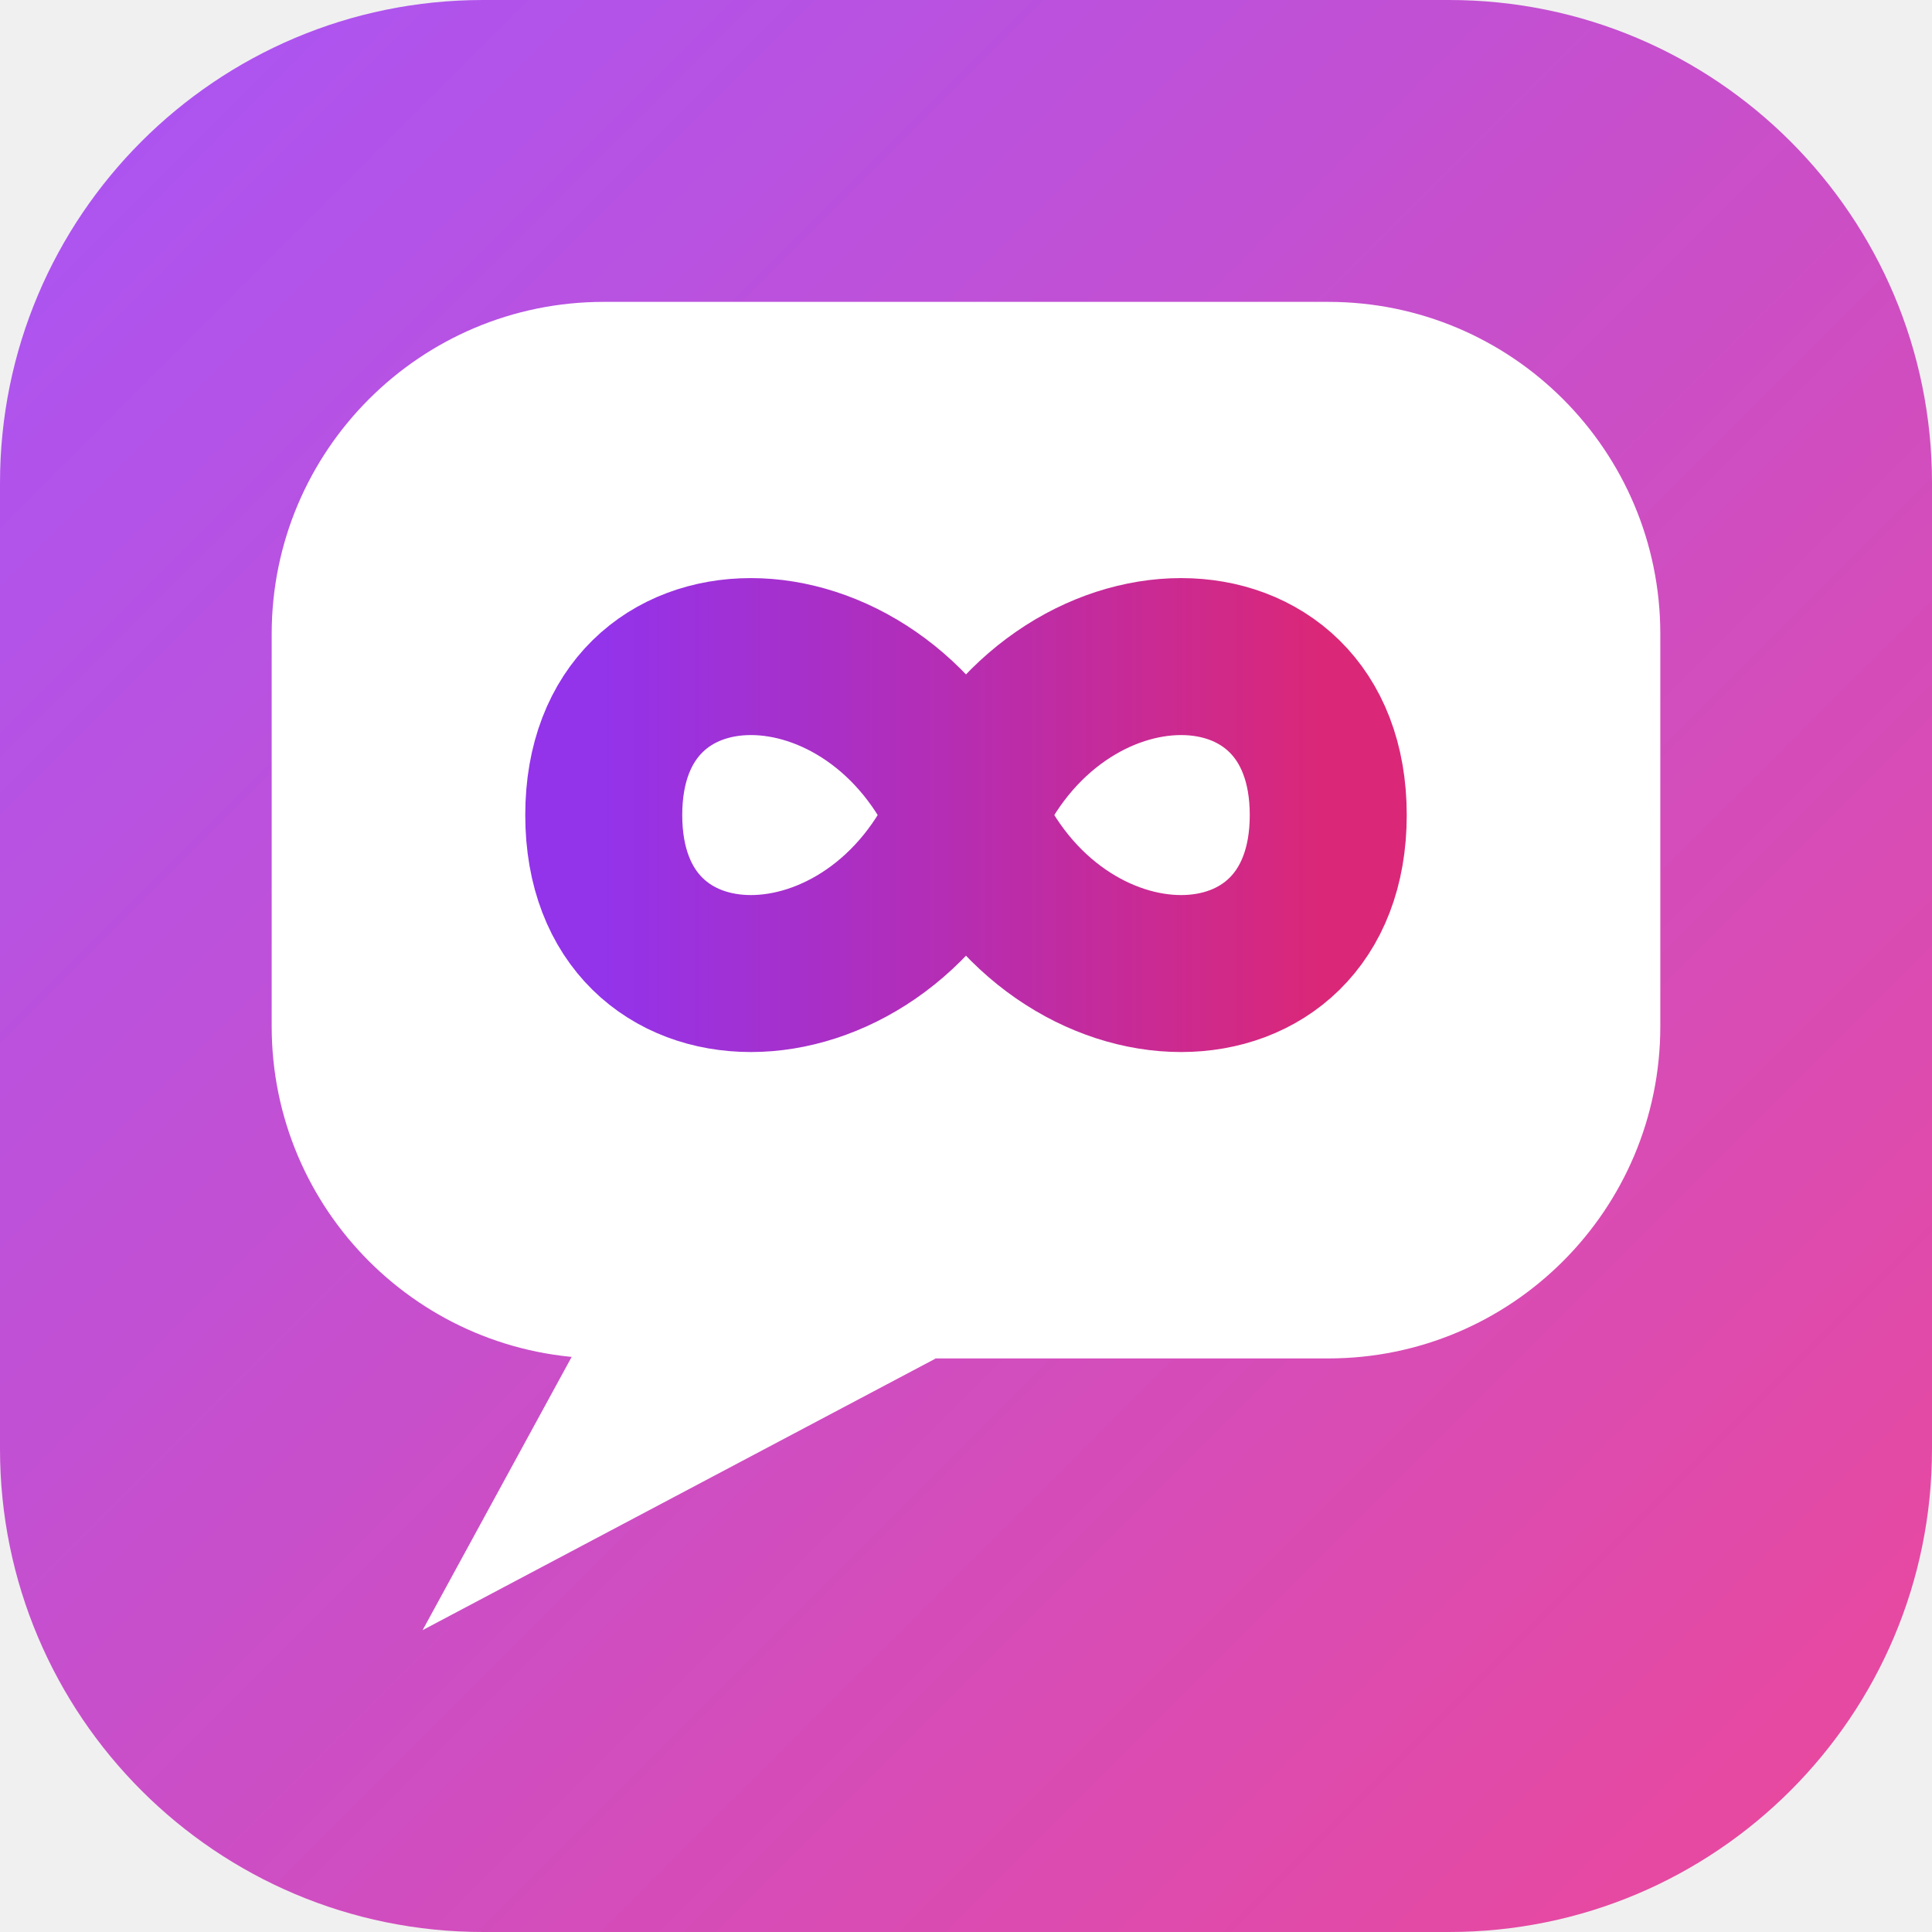
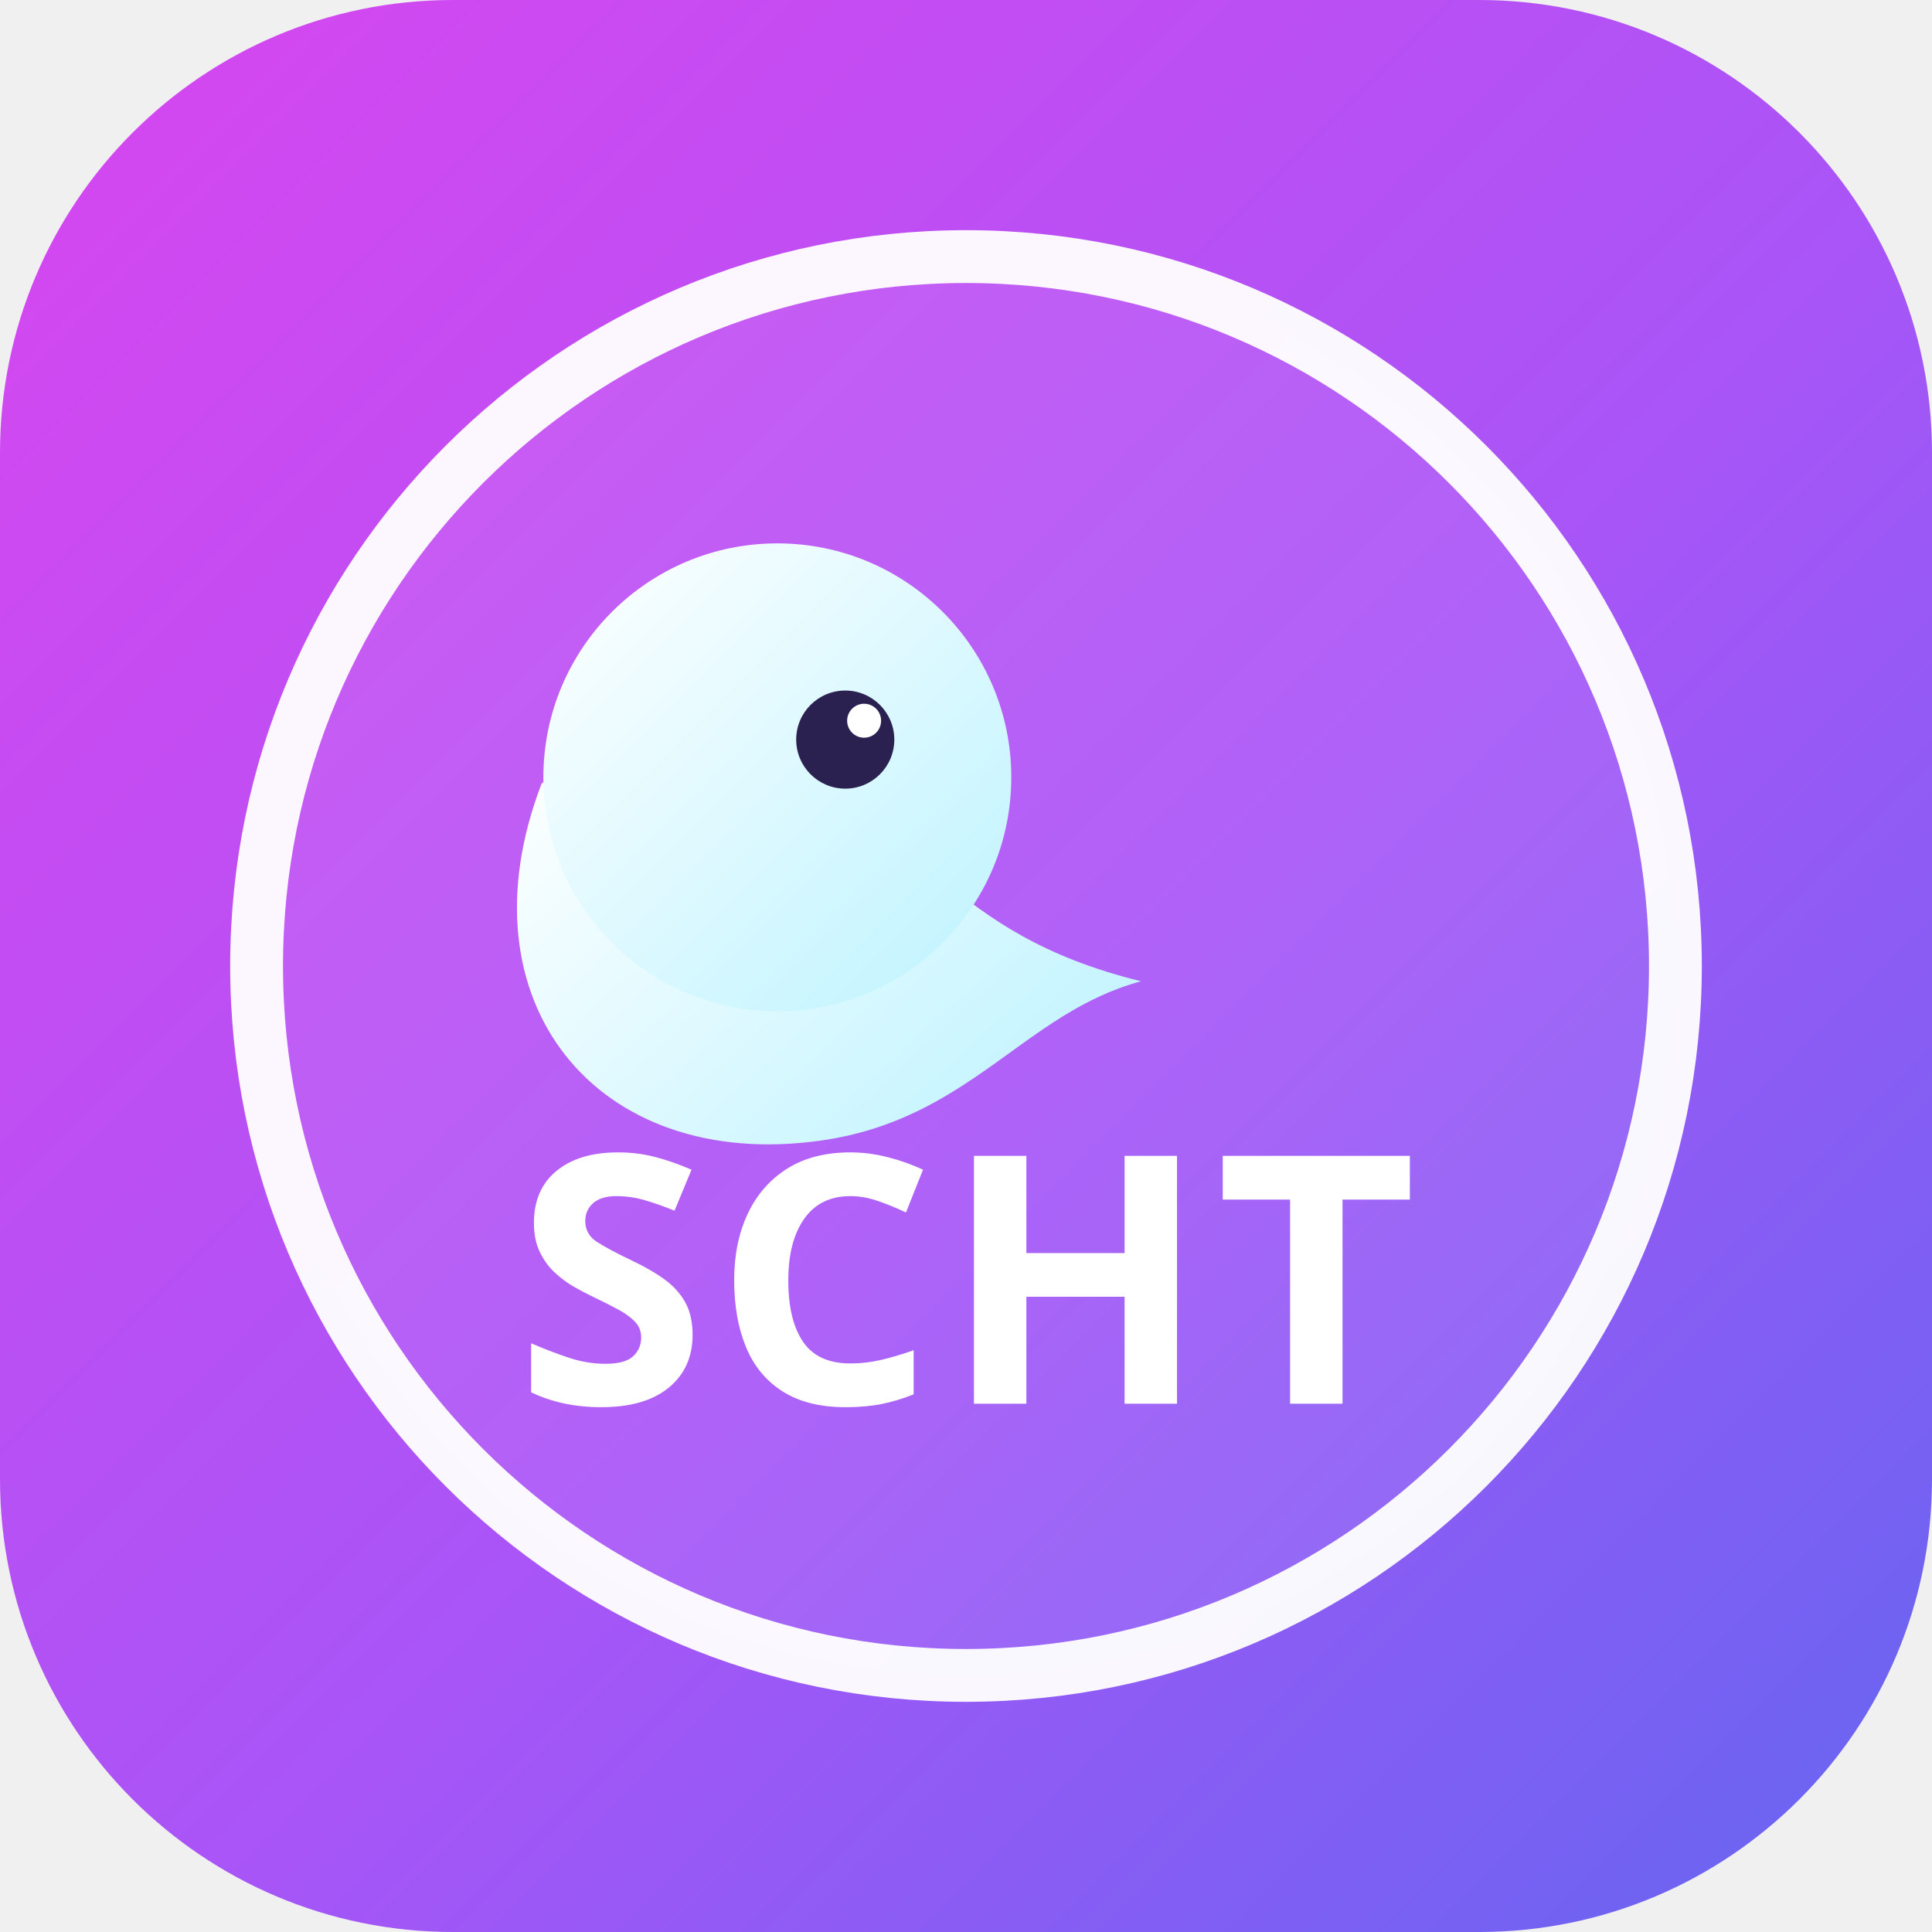
- <svg xmlns="http://www.w3.org/2000/svg" viewBox="0 0 64 64" role="img" aria-label="ChatLoop">
+ <svg xmlns="http://www.w3.org/2000/svg" viewBox="0 0 512 512" width="512" height="512" role="img" aria-label="SUUCHAT">
  <defs>
    <linearGradient id="bg" x1="0" y1="0" x2="1" y2="1">
-       <stop offset="0" stop-color="#a855f7" />
-       <stop offset="1" stop-color="#ec4899" />
+       <stop offset="0" stop-color="#d946ef" />
+       <stop offset="0.55" stop-color="#a855f7" />
+       <stop offset="1" stop-color="#6366f1" />
    </linearGradient>
-     <linearGradient id="loop" x1="0" y1="0" x2="1" y2="0">
-       <stop offset="0" stop-color="#9333ea" />
-       <stop offset="1" stop-color="#db2777" />
+     <linearGradient id="tad" x1="0" y1="0" x2="1" y2="1">
+       <stop offset="0" stop-color="#ffffff" />
+       <stop offset="1" stop-color="#bdf3ff" />
    </linearGradient>
  </defs>
-   <rect width="64" height="64" rx="16" fill="url(#bg)" />
-   <rect x="9" y="10" width="46" height="35" rx="11" fill="#fff" />
-   <path d="M20 43 L14 54 L31 45 Z" fill="#fff" />
-   <path d="M32 27 C 29 20 20 20 20 27 C 20 34 29 34 32 27 C 35 20 44 20 44 27 C 44 34 35 34 32 27 Z" fill="none" stroke="url(#loop)" stroke-width="5.2" stroke-linecap="round" stroke-linejoin="round" />
+   <rect x="0" y="0" width="512" height="512" rx="120" fill="url(#bg)" />
+   <circle cx="256" cy="256" r="188" fill="#ffffff" fill-opacity="0.08" />
+   <circle cx="256" cy="256" r="188" fill="none" stroke="#ffffff" stroke-opacity="0.95" stroke-width="14" />
+   <path d="M150 196 C 120 250, 150 300, 210 300 C 250 300, 268 274, 300 270 C 250 250, 250 222, 210 200 C 188 188, 168 186, 150 196 Z" fill="url(#tad)" transform="rotate(-8 230 248)" />
+   <circle cx="206" cy="206" r="62" fill="url(#tad)" />
+   <circle cx="224" cy="196" r="13" fill="#2a2150" />
+   <circle cx="229" cy="191" r="4.5" fill="#ffffff" />
+   <text x="256" y="372" text-anchor="middle" font-family="Verdana, Geneva, sans-serif" font-size="92" font-weight="bold" fill="#ffffff" letter-spacing="2">SCHT</text>
</svg>
